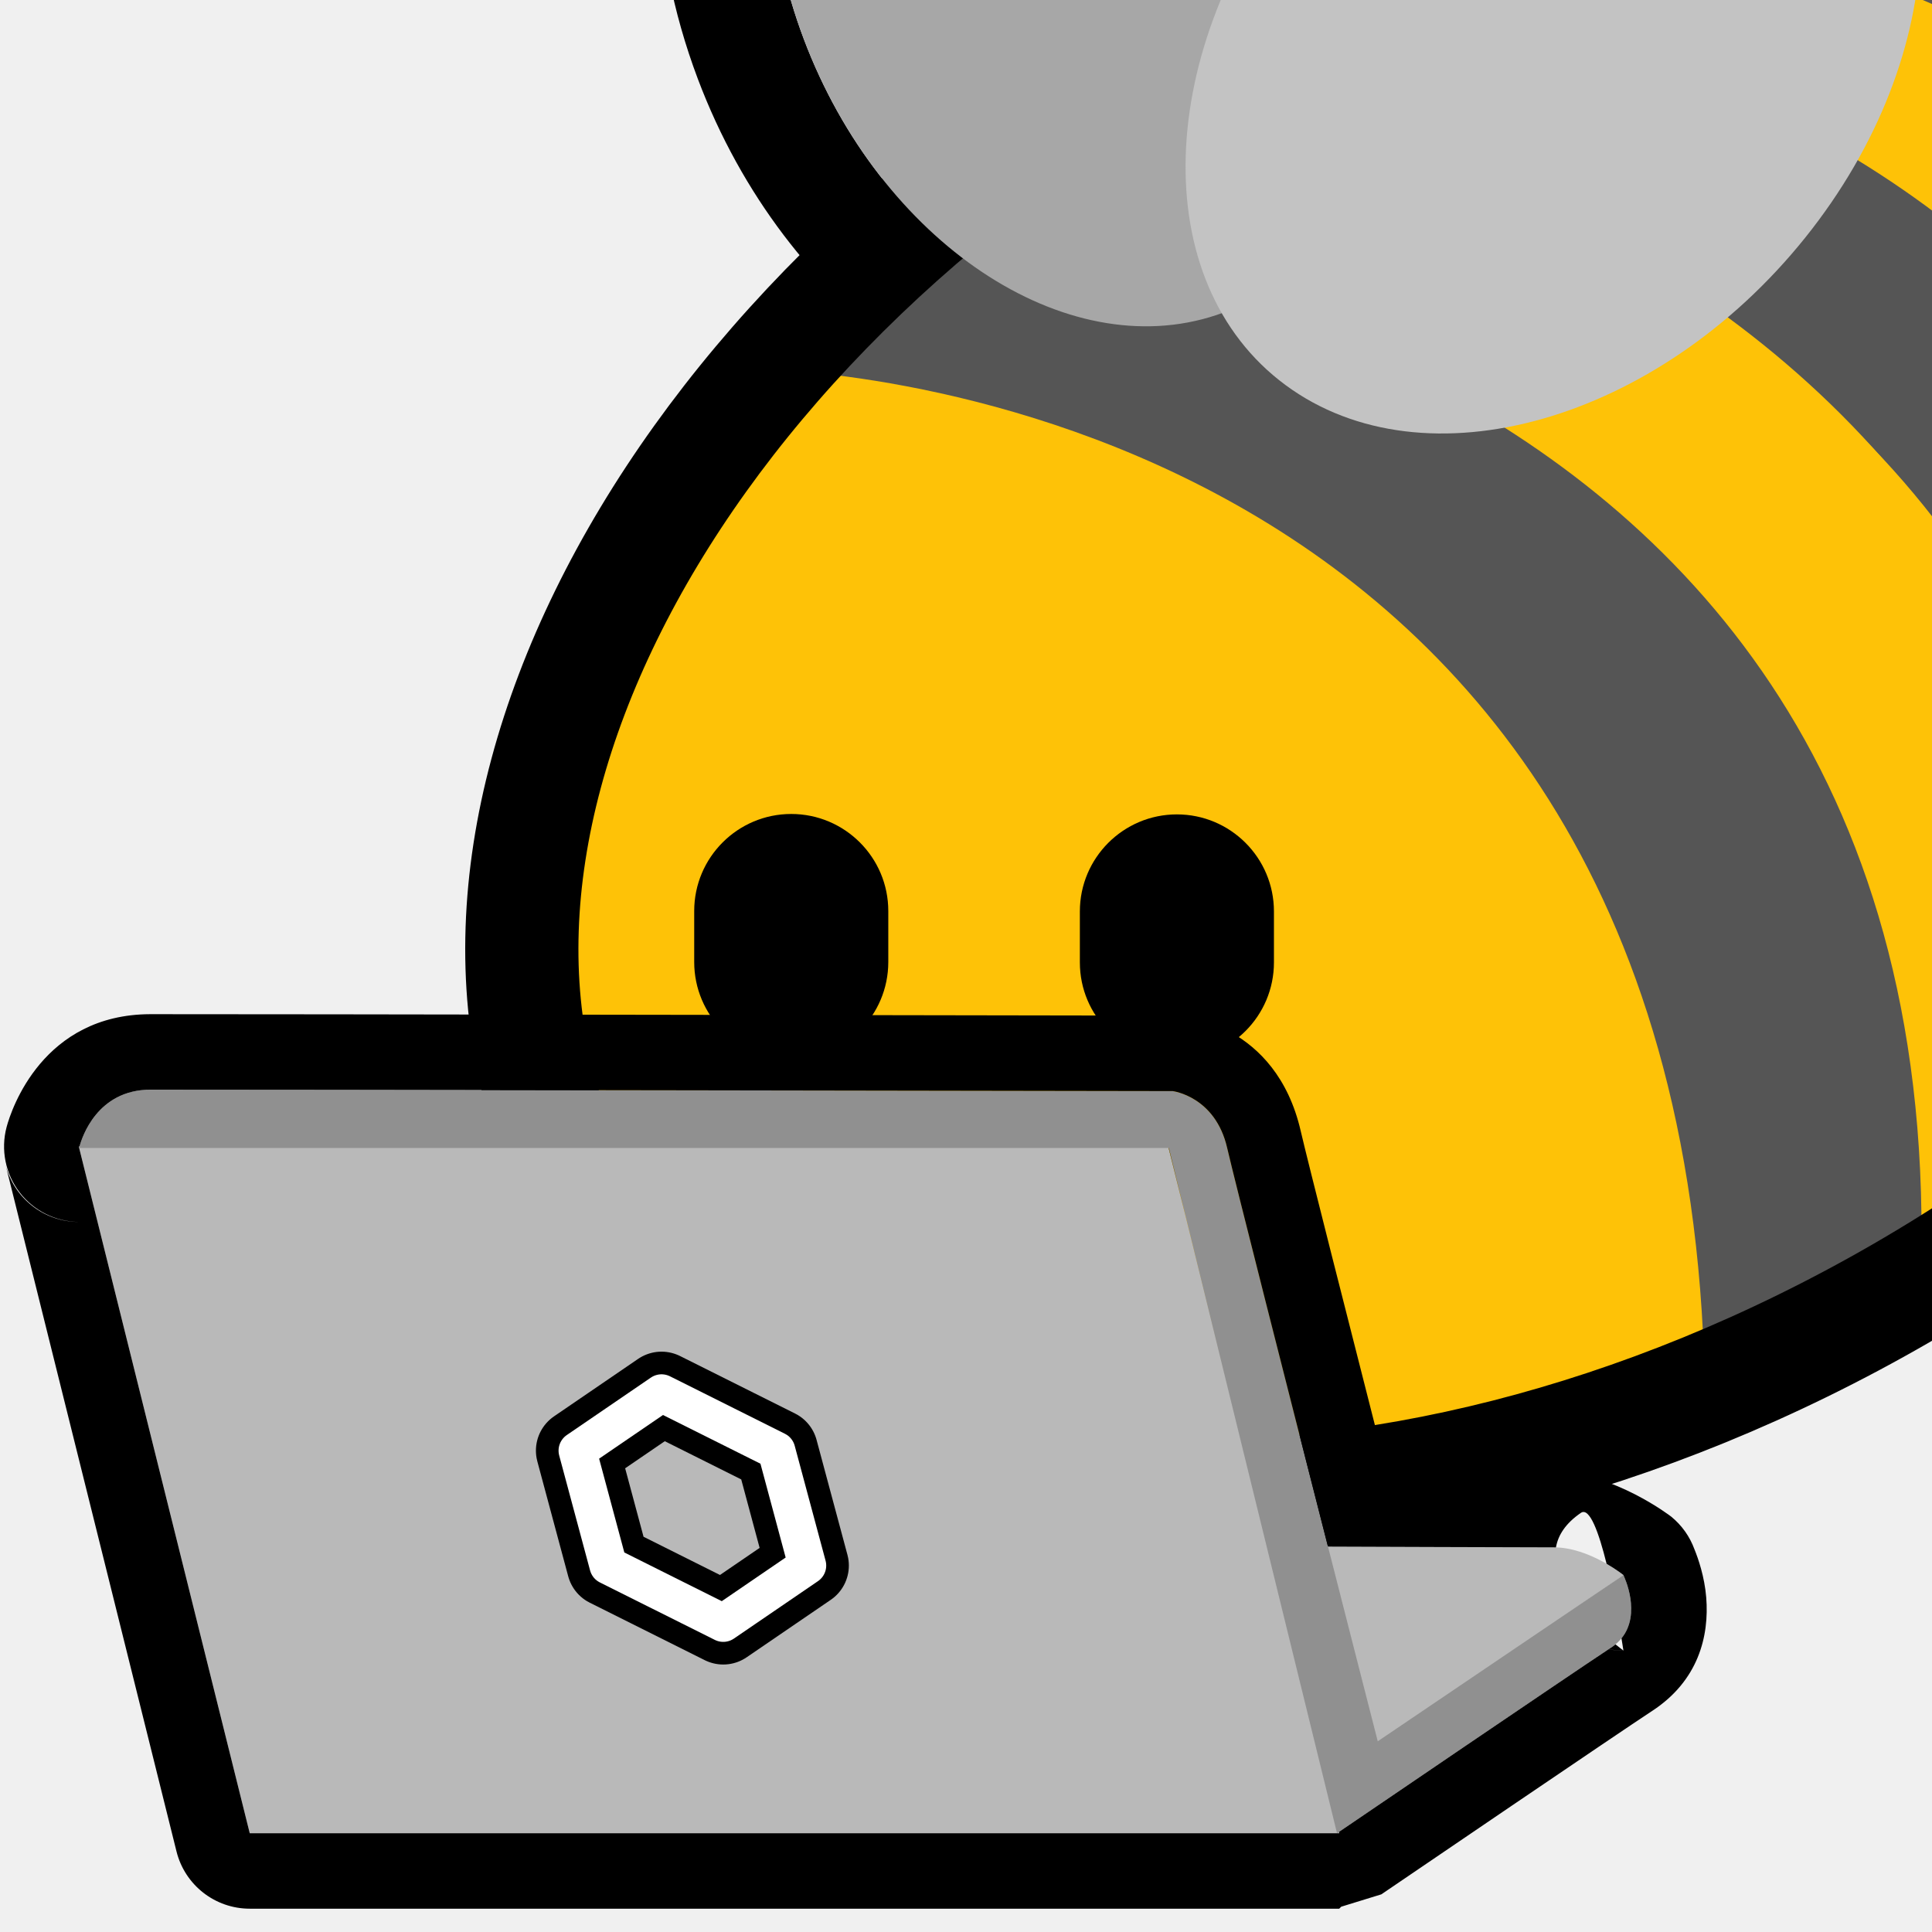
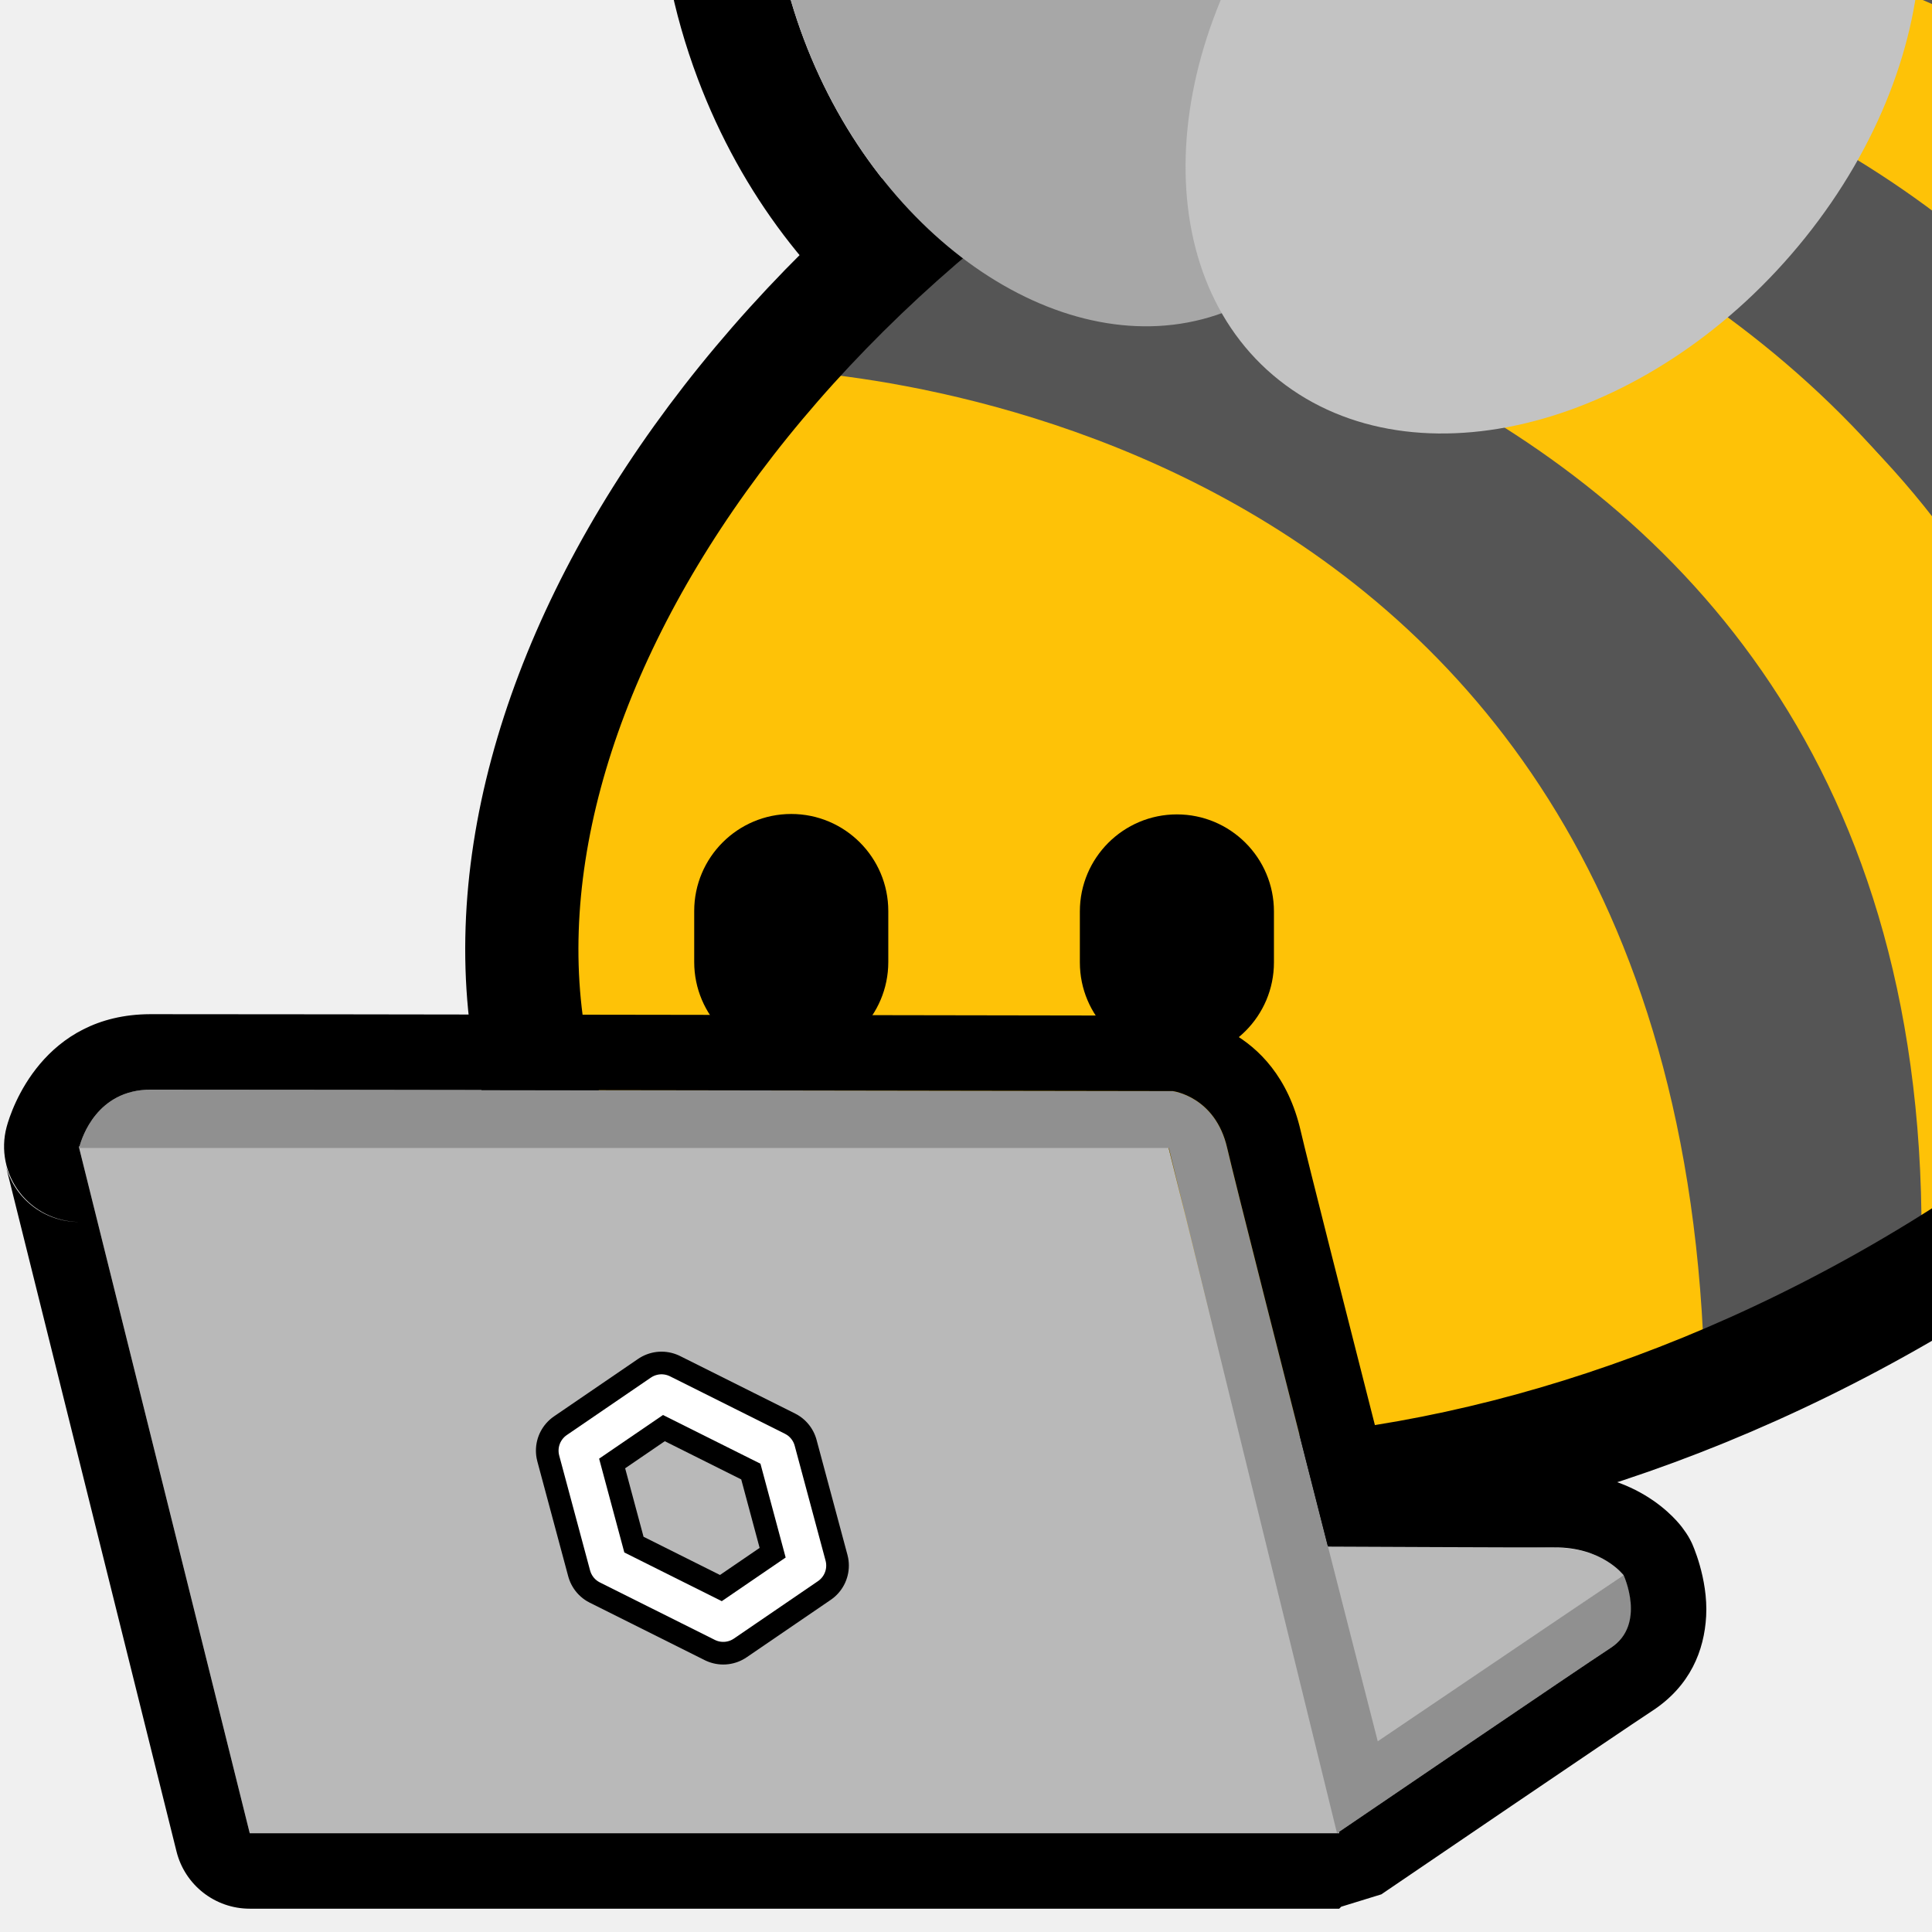
<svg xmlns="http://www.w3.org/2000/svg" width="100%" height="100%" viewBox="0 0 256 256" version="1.1" xml:space="preserve" style="fill-rule:evenodd;clip-rule:evenodd;stroke-linecap:round;stroke-linejoin:round;stroke-miterlimit:1.5;">
-   <rect id="blobbee_laptop" x="-0" y="0" width="256" height="256" style="fill:none;" />
+   <rect id="blobbee_laptop" x="0" y="0" width="256" height="256" style="fill:none;" />
  <clipPath id="_clip1">
-     <rect x="-0" y="0" width="256" height="256" />
+     <rect x="0" y="0" width="256" height="256" />
  </clipPath>
  <g clip-path="url(#_clip1)">
    <path id="Wings-outline" d="M155.626,57.997C131.363,59.686 104.101,41.302 92.473,10.47C78.913,-25.486 92.894,-60.938 119.712,-69.905C140.077,-76.714 164.833,-67.064 181.209,-45.972C204.524,-61.278 232.078,-62.73 250.132,-49.416C274.313,-31.583 276.553,8.893 250.907,40.871C225.717,72.28 185.201,80.62 161.449,63.104C159.339,61.548 157.398,59.84 155.626,57.997ZM161.888,41.5C164.005,45.198 166.824,48.43 170.352,51.032C188.794,64.632 219.646,55.874 239.205,31.486C258.764,7.098 259.671,-23.744 241.229,-37.344C224.291,-49.835 196.884,-43.466 177.373,-23.449C166.353,-47.73 143.42,-62.015 124.469,-55.679C104.417,-48.974 96.369,-21.706 106.508,5.177C116.646,32.059 141.157,48.441 161.208,41.737C161.436,41.661 161.663,41.582 161.888,41.5Z" />
    <path id="Body" d="M154.021,6.507C222.741,-33.169 300.455,-28.44 327.458,17.06C354.46,62.559 320.591,131.711 251.871,171.386C183.152,211.062 105.437,206.333 78.434,160.833C51.432,115.334 85.301,46.182 154.021,6.507Z" style="fill:rgb(254,194,7);" />
    <g id="Stripes">
      <path d="M205.791,-8.811C204.299,-7.624 313.138,-12.623 323.36,98.228C377.789,-47.665 206.332,-19.8 205.791,-8.811Z" style="fill:rgb(85,85,85);" />
      <path d="M323.36,99.381C316.834,-7.579 208.426,-10.102 209.019,-13.278L168.62,1.684C168.62,1.684 299.518,-0.348 304.18,125.69L320.021,101.303" style="fill:rgb(254,194,7);" />
      <path d="M279.847,151.642L303.954,125.69C299.376,-0.51 165.872,-2.705 165.873,-2.658L144.472,9.966C144.273,10.002 282.541,21.119 279.847,151.642Z" style="fill:rgb(85,85,85);" />
      <path d="M146.282,10.063L123.2,28.072C123.2,28.072 255.899,41.284 254.489,170.098L279.409,153.394C288.654,25.622 144.878,11.143 142.839,12.749" style="fill:rgb(254,194,7);" />
      <path d="M118.242,30.528L100.935,48.926C100.935,48.926 223.092,50.028 225.878,182.872L254.489,170.098C259.37,37.287 122.208,31.939 118.242,30.528Z" style="fill:rgb(85,85,85);" />
    </g>
    <path id="Body-outline" d="M154.021,6.507C222.741,-33.169 300.455,-28.44 327.458,17.06C354.46,62.559 320.591,131.711 251.871,171.386C183.152,211.062 105.437,206.333 78.434,160.833C51.432,115.334 85.301,46.182 154.021,6.507Z" style="fill:none;stroke:black;stroke-width:15px;" />
    <g id="Wings">
      <path id="Back-wing" d="M124.469,-55.679C144.52,-62.383 169.031,-46.001 179.169,-19.119C189.308,7.764 181.26,35.033 161.208,41.737C141.157,48.441 116.646,32.059 106.508,5.177C96.369,-21.706 104.417,-48.974 124.469,-55.679Z" style="fill:rgb(167,167,167);" />
      <path id="Front-wing" d="M241.229,-37.344C259.671,-23.744 258.764,7.098 239.205,31.486C219.646,55.874 188.794,64.632 170.352,51.032C151.91,37.432 152.817,6.59 172.376,-17.798C191.935,-42.186 222.787,-50.944 241.229,-37.344Z" style="fill:rgb(195,195,195);" />
    </g>
    <g id="Face">
      <g id="Eyes">
        <path id="Right-eye" d="M168.804,120.77L168.804,127.526C168.804,134.622 163.042,140.384 155.945,140.384C148.849,140.384 143.087,134.622 143.087,127.526L143.087,120.77C143.087,113.673 148.849,107.911 155.945,107.911C163.042,107.911 168.804,113.673 168.804,120.77Z" />
        <path id="Left-eye" d="M117.703,120.715L117.703,127.471C117.703,134.567 111.941,140.329 104.844,140.329C97.747,140.329 91.986,134.567 91.986,127.471L91.986,120.715C91.986,113.618 97.747,107.856 104.844,107.856C111.941,107.856 117.703,113.618 117.703,120.715Z" />
      </g>
    </g>
    <g id="Laptop">
      <path d="M154.798,151.911L10.438,151.911L33.092,242.911L177.452,242.911L154.798,151.911Z" style="fill:rgb(185,185,185);" />
-       <path d="M175.714,204.937L182.447,231.067L215.126,208.713C215.126,208.713 210.604,205.035 205.922,205.035C202.195,205.035 175.714,204.937 175.714,204.937Z" style="fill:rgb(185,185,185);" />
-       <path d="M10.488,152.114C10.488,152.114 12.123,144.41 19.931,144.384C27.74,144.359 155.395,144.577 155.395,144.577C155.395,144.577 161.037,145.264 162.608,152.114C164.179,158.964 182.559,230.73 182.559,230.73L215.11,208.709C215.11,208.709 218.308,215.154 213.454,218.333C208.599,221.512 177.162,242.911 177.162,242.911L154.88,152.114L10.488,152.114Z" style="fill:rgb(144,144,144);" />
+       <path d="M175.714,204.937L182.447,231.067L215.126,208.713C215.126,208.713 212.822,205.182 205.922,205.035C202.196,204.956 175.714,204.937 175.714,204.937Z" style="fill:rgb(185,185,185);" />
+       <path d="M10.488,152.114C10.488,152.114 12.123,144.41 19.931,144.384C27.74,144.359 155.395,144.577 155.395,144.577C155.395,144.577 161.037,145.264 162.608,152.114C164.179,158.964 182.559,230.73 182.559,230.73L215.126,208.712C215.126,208.712 218.308,215.154 213.454,218.333C208.599,221.512 177.162,242.911 177.162,242.911L154.88,152.114L10.488,152.114Z" style="fill:rgb(144,144,144);" />
      <path d="M87.655,184.602L102.887,192.216L106.978,207.444L95.835,215.057L80.603,207.444L76.512,192.216L87.655,184.602Z" style="fill:none;stroke:black;stroke-width:11px;stroke-linecap:butt;stroke-miterlimit:2;" />
      <path d="M87.655,184.602L102.887,192.216L106.978,207.444L95.835,215.057L80.603,207.444L76.512,192.216L87.655,184.602Z" style="fill:none;stroke:white;stroke-width:5px;" />
    </g>
-     <path id="Laptop-outline" d="M224.509,205.254C225.02,206.505 225.861,208.912 226.083,211.672C226.494,216.788 225.058,222.686 218.932,226.699C214.35,229.7 185.979,249.007 183.036,251.01L177.721,252.647C177.548,252.818 177.452,252.911 177.452,252.911L33.092,252.911C28.5,252.911 24.498,249.784 23.388,245.327L0.734,154.327C1.843,158.783 5.845,161.911 10.438,161.911C7.369,161.88 4.481,160.441 2.609,158.005C0.716,155.541 0.076,152.339 0.875,149.337C1.527,146.89 5.721,134.43 19.899,134.384C27.711,134.359 155.413,134.577 155.413,134.577C155.811,134.578 156.208,134.602 156.603,134.65C156.603,134.65 169.056,135.492 172.355,149.879C173.184,153.496 178.723,175.292 183.741,194.966C191.85,194.995 203.54,195.035 205.922,195.035C213.767,195.035 221.436,200.955 221.436,200.955C222.861,202.114 223.902,203.608 224.509,205.254ZM213.158,218.527C213.795,218.654 214.45,218.72 215.115,218.72L215.114,218.713C214.457,218.712 213.806,218.647 213.17,218.52C213.273,218.452 213.367,218.39 213.454,218.333C213.671,218.191 213.872,218.042 214.059,217.887C214.643,218.36 215.037,218.648 215.113,218.703C215.097,218.598 215.006,218.003 214.854,217.087C217.523,213.813 215.241,208.98 215.115,208.72L215.126,208.713C215.126,208.713 214.254,208.004 212.88,207.209C211.866,203.108 210.636,199.668 209.479,200.459C207.444,201.852 206.454,203.42 206.171,205.039C206.088,205.036 206.005,205.035 205.922,205.035C202.408,205.035 178.668,204.948 175.965,204.938C170.524,183.625 163.549,156.218 162.608,152.114C161.037,145.264 155.395,144.577 155.395,144.577C155.395,144.577 27.74,144.359 19.931,144.384C12.879,144.407 10.863,150.694 10.538,151.911L10.438,151.911L33.092,242.911L177.452,242.911L177.41,242.743C180.307,240.771 207.754,222.094 213.158,218.527ZM157.074,161.057L154.848,152.114L154.88,152.114L157.074,161.057Z" />
+     <path id="Laptop-outline" d="M177.721,252.647C177.548,252.818 177.452,252.911 177.452,252.911L33.092,252.911C28.5,252.911 24.498,249.784 23.388,245.327L0.734,154.327C1.843,158.783 5.845,161.911 10.438,161.911C7.369,161.88 4.481,160.441 2.609,158.005C0.716,155.541 0.076,152.339 0.875,149.337C1.527,146.89 5.721,134.43 19.899,134.384C27.711,134.359 155.413,134.577 155.413,134.577C155.811,134.578 156.208,134.602 156.603,134.65C156.603,134.65 169.056,135.492 172.355,149.879C173.184,153.496 178.724,175.296 183.742,194.972C191.83,195.007 203.474,195.053 205.848,195.035C218.078,194.945 223.127,202.714 223.127,202.714C223.534,203.257 223.885,203.841 224.174,204.456C224.174,204.456 226.352,209.108 226.074,214.157C225.824,218.685 223.987,223.388 218.932,226.699C214.35,229.7 185.979,249.007 183.036,251.01L177.721,252.647ZM10.538,151.911L10.438,151.911L33.092,242.911L177.452,242.911L177.41,242.743C180.365,240.732 208.852,221.347 213.454,218.333C218.192,215.23 215.126,208.713 215.126,208.713C215.126,208.713 212.333,204.988 205.922,205.035C202.409,205.061 178.668,204.948 175.965,204.938C170.524,183.625 163.549,156.218 162.608,152.114C161.037,145.264 155.395,144.577 155.395,144.577C155.395,144.577 27.74,144.359 19.931,144.384C12.879,144.407 10.863,150.694 10.538,151.911ZM157.074,161.057L154.848,152.114L154.88,152.114L157.074,161.057Z" />
  </g>
</svg>
